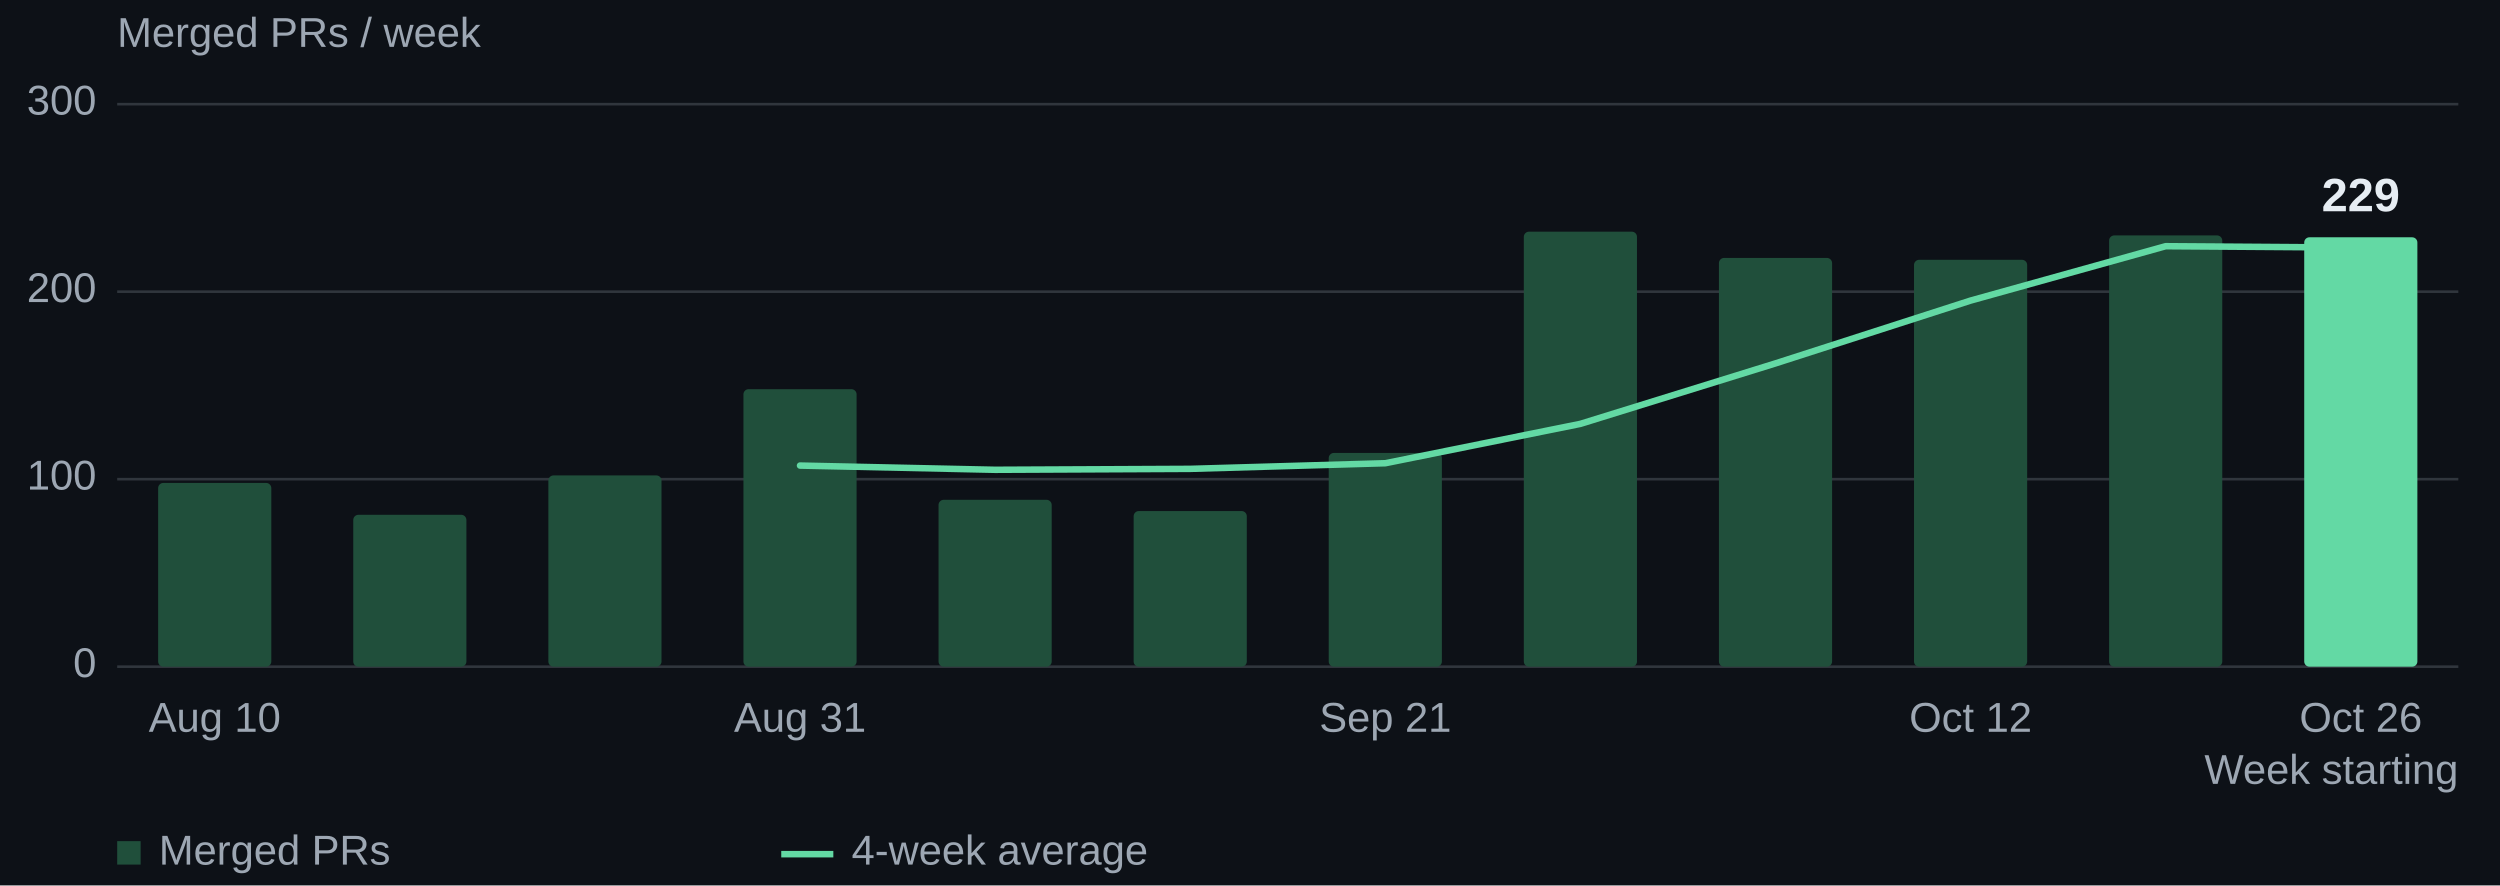
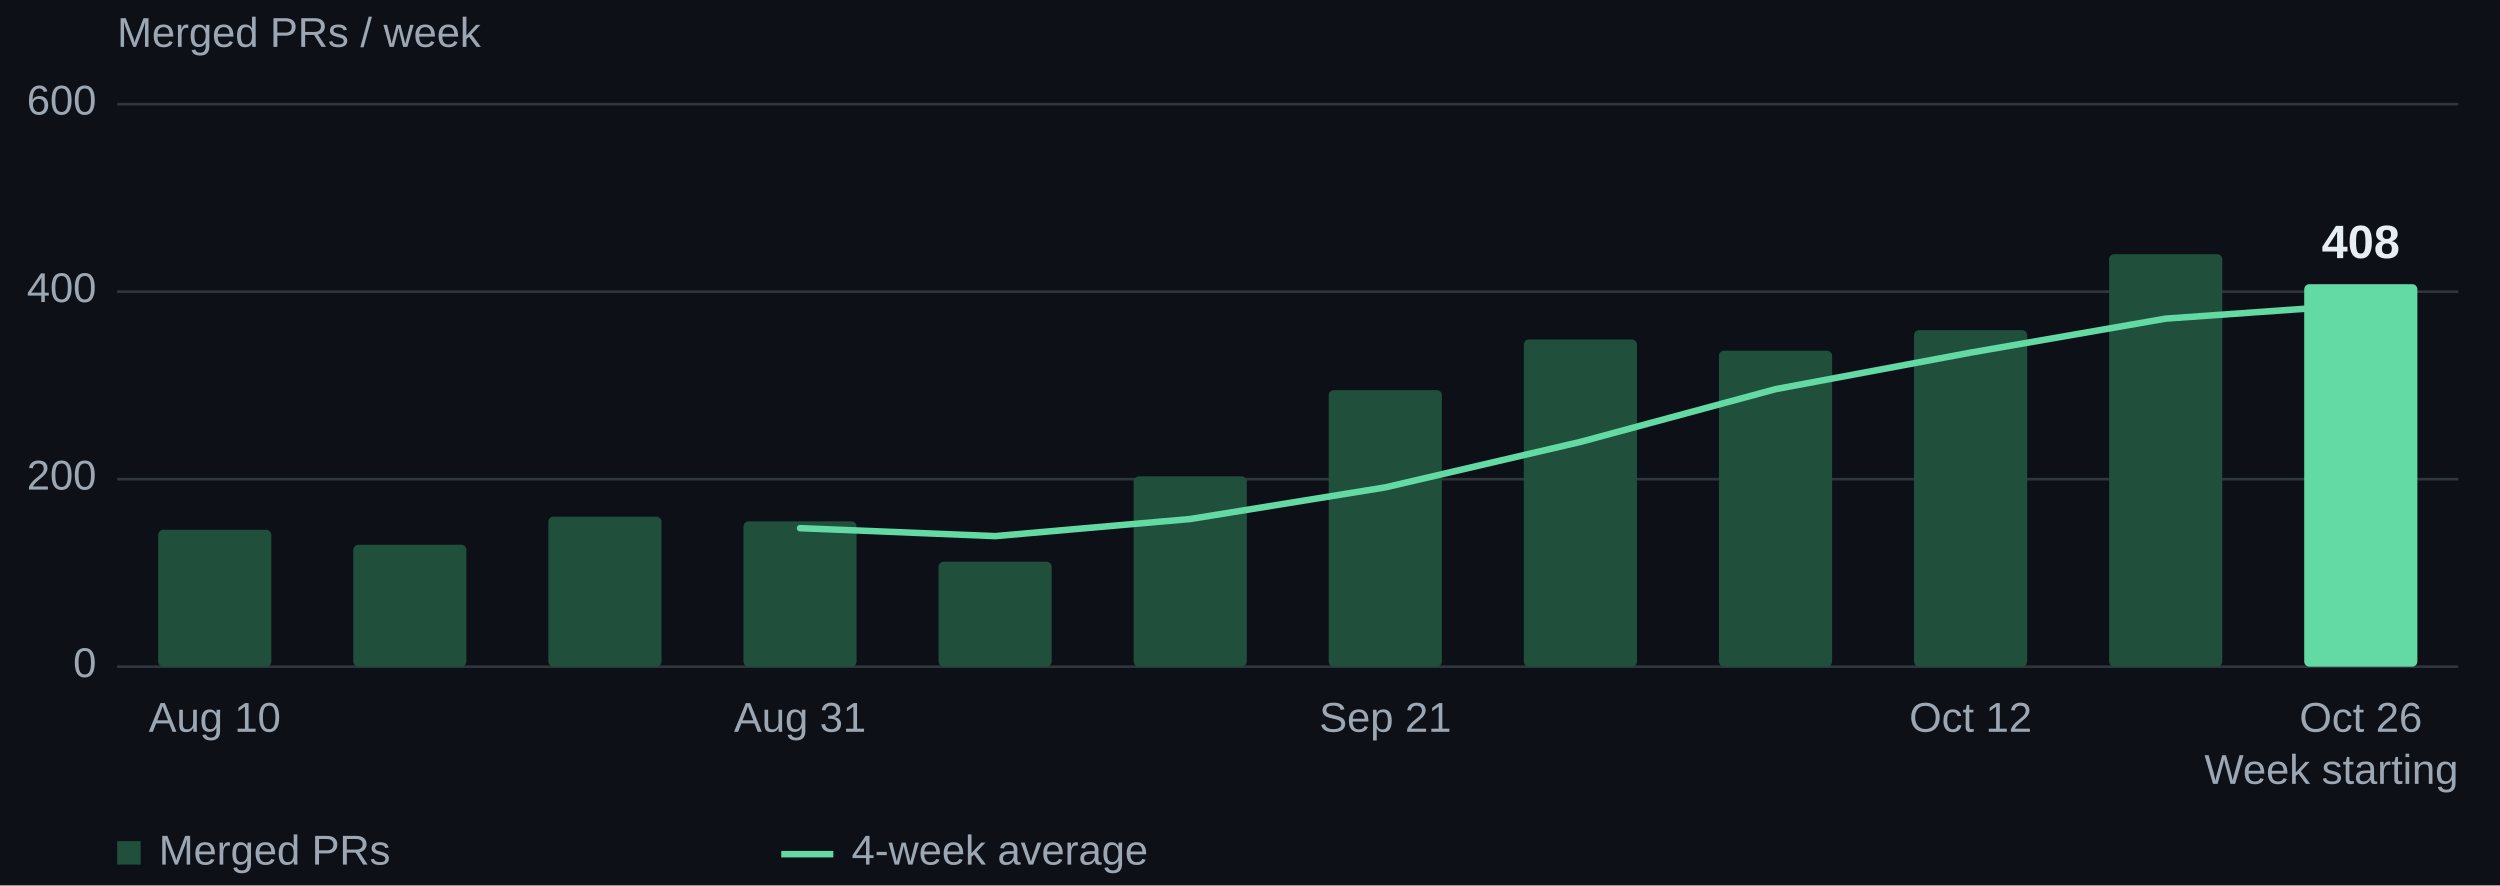
<svg xmlns="http://www.w3.org/2000/svg" width="960" height="340" viewBox="0 0 960 340" role="img">
  <g font-family="-apple-system,BlinkMacSystemFont,Segoe UI,Arial,sans-serif">
    <rect width="960" height="340" fill="#0d1117" />
    <text x="45" y="18" fill="#9da7b3" font-size="16">Merged PRs / week</text>
    <path d="M45 256.0 H944" stroke="#30363d" stroke-width="1" />
    <text x="37" y="260.0" text-anchor="end" fill="#9da7b3" font-size="16">0</text>
    <path d="M45 184 H944" stroke="#30363d" stroke-width="1" />
-     <text x="37" y="188" text-anchor="end" fill="#9da7b3" font-size="16">100</text>
+     <text x="37" y="188" text-anchor="end" fill="#9da7b3" font-size="16">200</text>
    <path d="M45 112 H944" stroke="#30363d" stroke-width="1" />
-     <text x="37" y="116" text-anchor="end" fill="#9da7b3" font-size="16">200</text>
+     <text x="37" y="116" text-anchor="end" fill="#9da7b3" font-size="16">400</text>
    <path d="M45 40.0 H944" stroke="#30363d" stroke-width="1" />
-     <text x="37" y="44.0" text-anchor="end" fill="#9da7b3" font-size="16">300</text>
-     <rect x="60.73" y="185.44" width="43.45" height="70.56" rx="2" fill="#204f3b" />
-     <rect x="135.65" y="197.68" width="43.45" height="58.32" rx="2" fill="#204f3b" />
-     <rect x="210.57" y="182.56" width="43.45" height="73.44" rx="2" fill="#204f3b" />
-     <rect x="285.48" y="149.44" width="43.45" height="106.56" rx="2" fill="#204f3b" />
-     <rect x="360.40" y="191.92" width="43.45" height="64.08" rx="2" fill="#204f3b" />
-     <rect x="435.32" y="196.24" width="43.45" height="59.76" rx="2" fill="#204f3b" />
-     <rect x="510.23" y="173.92" width="43.45" height="82.08" rx="2" fill="#204f3b" />
-     <rect x="585.15" y="88.96" width="43.45" height="167.04" rx="2" fill="#204f3b" />
-     <rect x="660.07" y="99.04" width="43.45" height="156.96" rx="2" fill="#204f3b" />
-     <rect x="734.98" y="99.76" width="43.45" height="156.24" rx="2" fill="#204f3b" />
-     <rect x="809.90" y="90.40" width="43.45" height="165.60" rx="2" fill="#204f3b" />
-     <rect x="884.82" y="91.12" width="43.45" height="164.88" rx="2" fill="#63d9a4" />
-     <path d="M307.21,178.78 L382.12,180.40 L457.04,180.04 L531.96,177.88 L606.88,162.76 L681.79,139.54 L756.71,115.42 L831.62,94.54 L906.54,95.08" fill="none" stroke="#63d9a4" stroke-width="2.5" stroke-linecap="round" stroke-linejoin="round" />
-     <text x="906.54" y="81.12" text-anchor="middle" fill="#e6edf3" font-size="18" font-weight="600">229</text>
+     <text x="37" y="44.0" text-anchor="end" fill="#9da7b3" font-size="16">600</text>
+     <rect x="60.73" y="203.44" width="43.45" height="52.56" rx="2" fill="#204f3b" />
+     <rect x="135.65" y="209.20" width="43.45" height="46.80" rx="2" fill="#204f3b" />
+     <rect x="210.57" y="198.40" width="43.45" height="57.60" rx="2" fill="#204f3b" />
+     <rect x="285.48" y="200.20" width="43.45" height="55.80" rx="2" fill="#204f3b" />
+     <rect x="360.40" y="215.68" width="43.45" height="40.32" rx="2" fill="#204f3b" />
+     <rect x="435.32" y="182.92" width="43.45" height="73.08" rx="2" fill="#204f3b" />
+     <rect x="510.23" y="149.80" width="43.45" height="106.20" rx="2" fill="#204f3b" />
+     <rect x="585.15" y="130.36" width="43.45" height="125.64" rx="2" fill="#204f3b" />
+     <rect x="660.07" y="134.68" width="43.45" height="121.32" rx="2" fill="#204f3b" />
+     <rect x="734.98" y="126.76" width="43.45" height="129.24" rx="2" fill="#204f3b" />
+     <rect x="809.90" y="97.60" width="43.45" height="158.40" rx="2" fill="#204f3b" />
+     <rect x="884.82" y="109.12" width="43.45" height="146.88" rx="2" fill="#63d9a4" />
+     <path d="M307.21,202.81 L382.12,205.87 L457.04,199.30 L531.96,187.15 L606.88,169.69 L681.79,149.44 L756.71,135.40 L831.62,122.35 L906.54,117.04" fill="none" stroke="#63d9a4" stroke-width="2.5" stroke-linecap="round" stroke-linejoin="round" />
+     <text x="906.54" y="99.12" text-anchor="middle" fill="#e6edf3" font-size="18" font-weight="600">408</text>
    <text x="82.46" y="281" text-anchor="middle" fill="#9da7b3" font-size="16">Aug 10</text>
    <text x="307.21" y="281" text-anchor="middle" fill="#9da7b3" font-size="16">Aug 31</text>
    <text x="531.96" y="281" text-anchor="middle" fill="#9da7b3" font-size="16">Sep 21</text>
    <text x="756.71" y="281" text-anchor="middle" fill="#9da7b3" font-size="16">Oct 12</text>
    <text x="906.54" y="281" text-anchor="middle" fill="#9da7b3" font-size="16">Oct 26</text>
    <text x="944" y="301" text-anchor="end" fill="#9da7b3" font-size="16">Week starting</text>
    <rect x="45" y="323" width="9" height="9" fill="#204f3b" />
    <text x="61" y="332" fill="#9da7b3" font-size="16">Merged PRs</text>
    <path d="M300 328 h20" stroke="#63d9a4" stroke-width="2.5" />
    <text x="327" y="332" fill="#9da7b3" font-size="16">4-week average</text>
  </g>
</svg>
